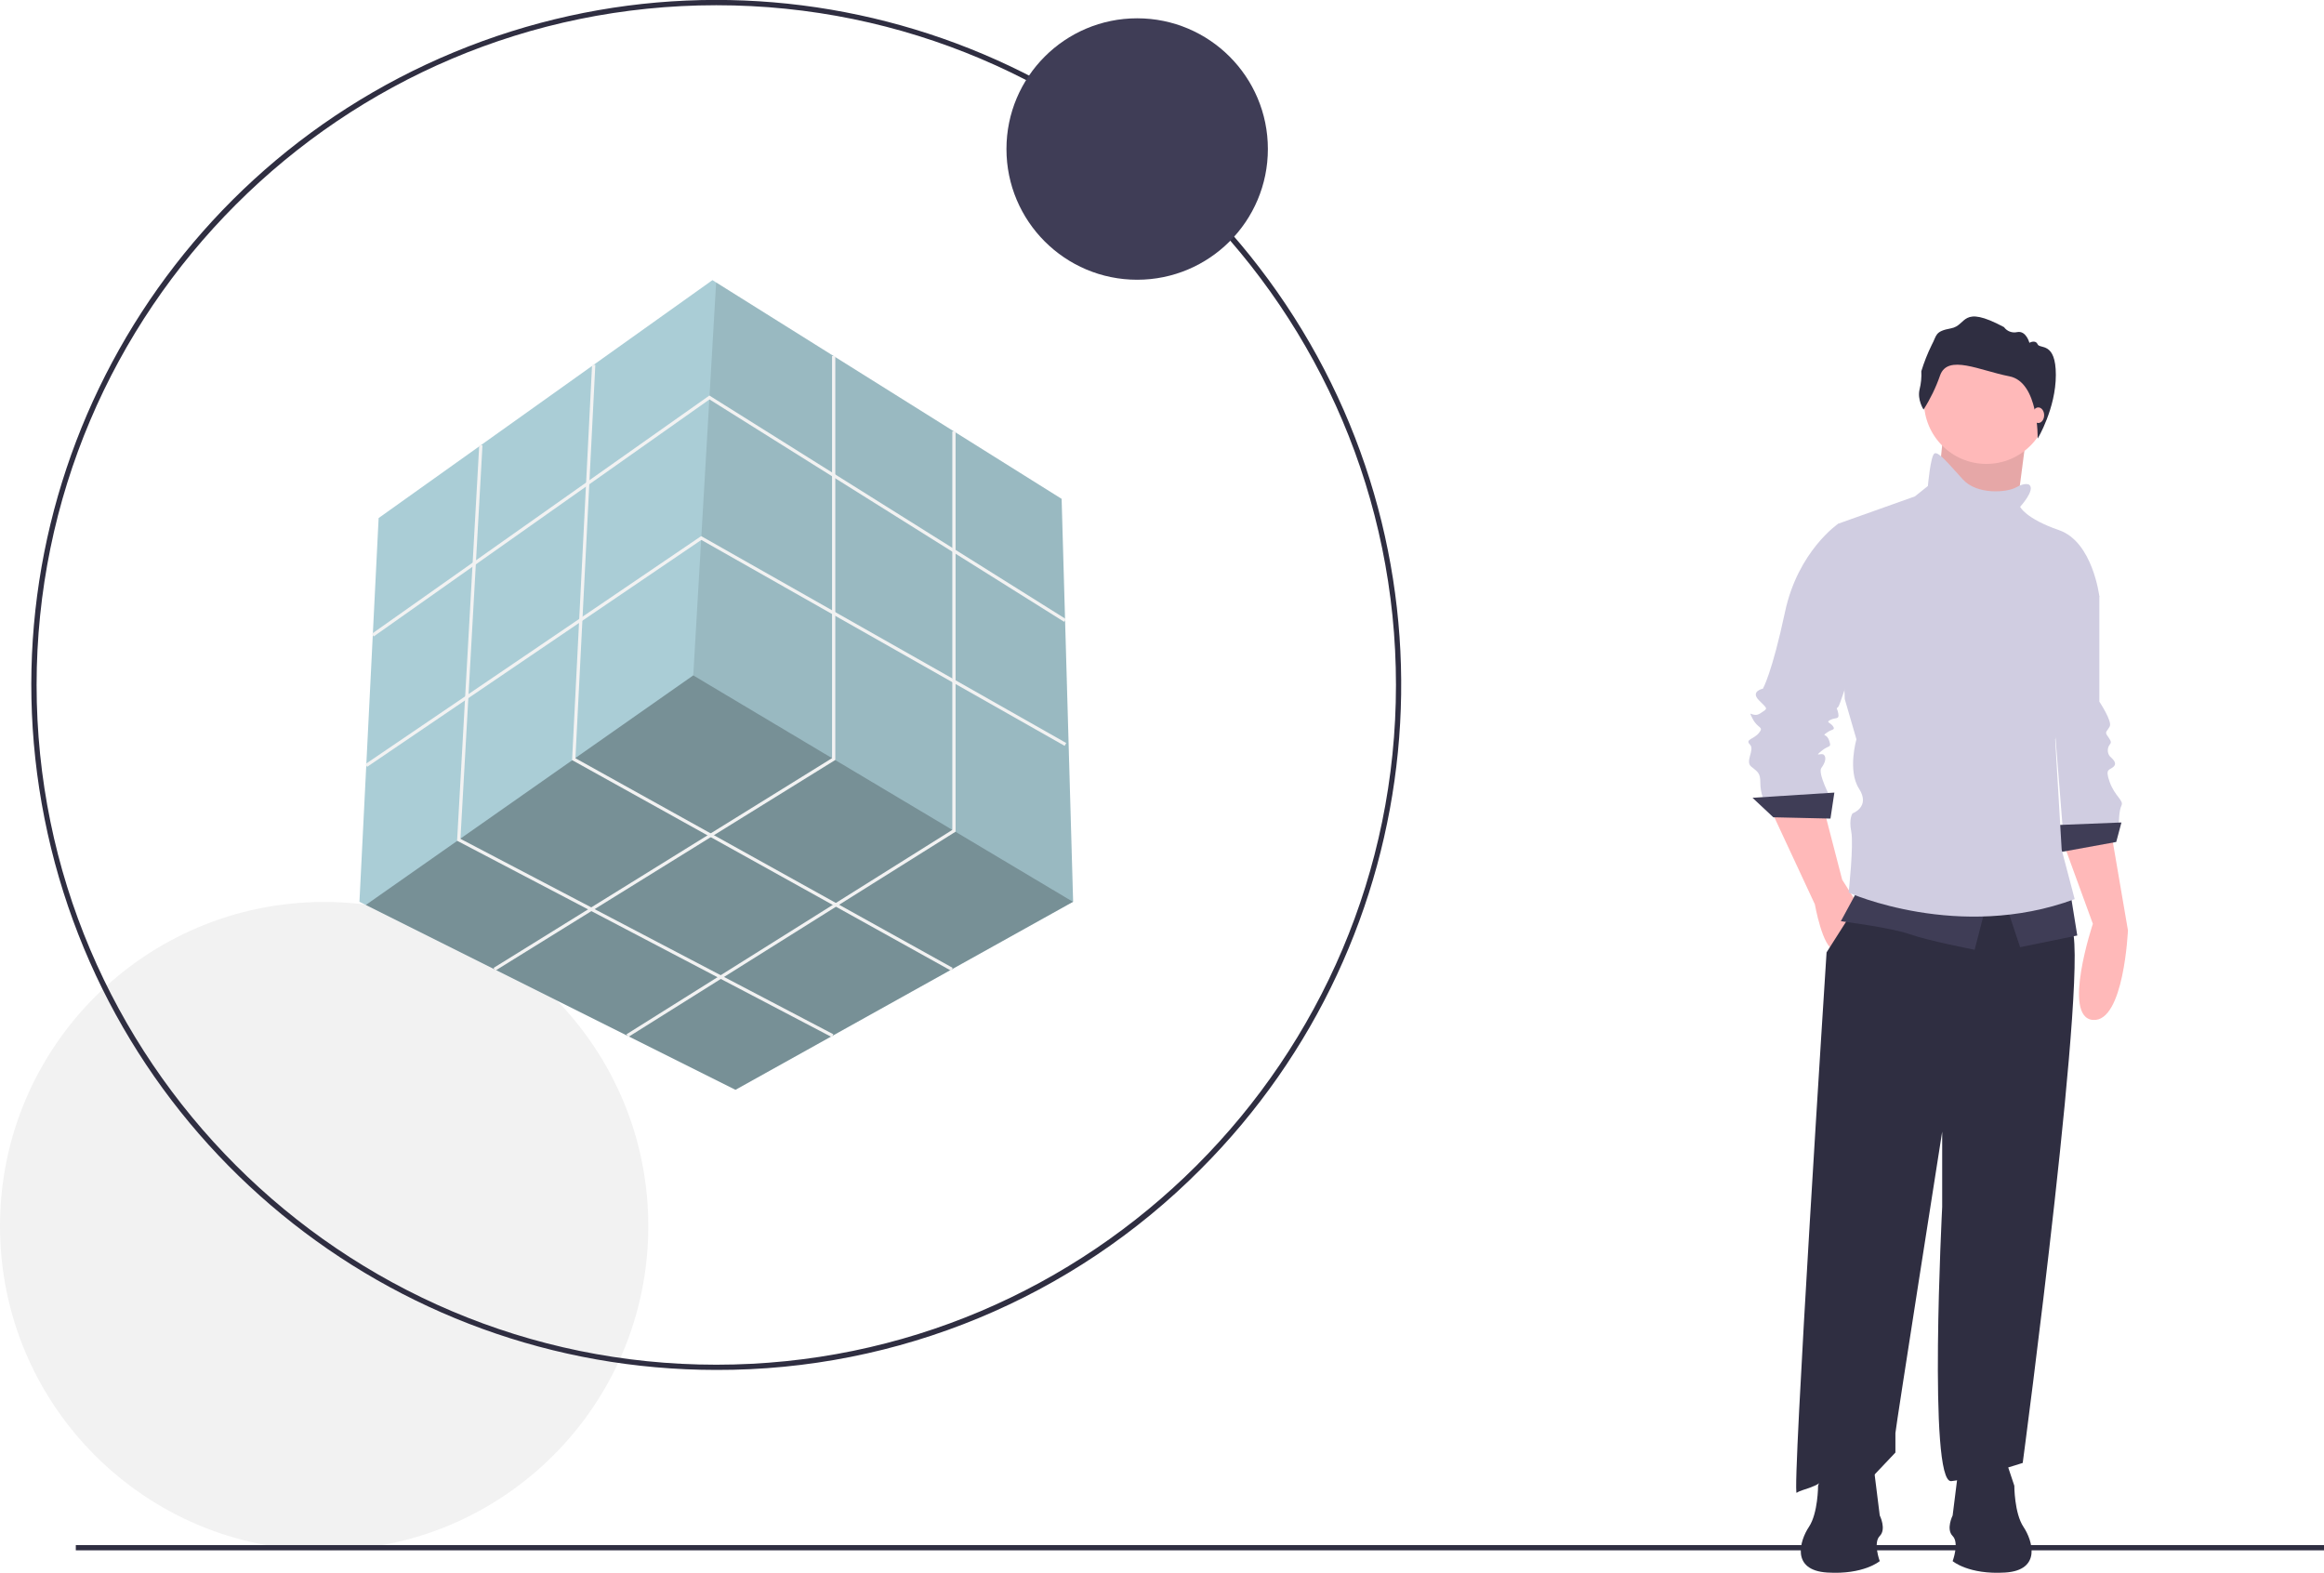
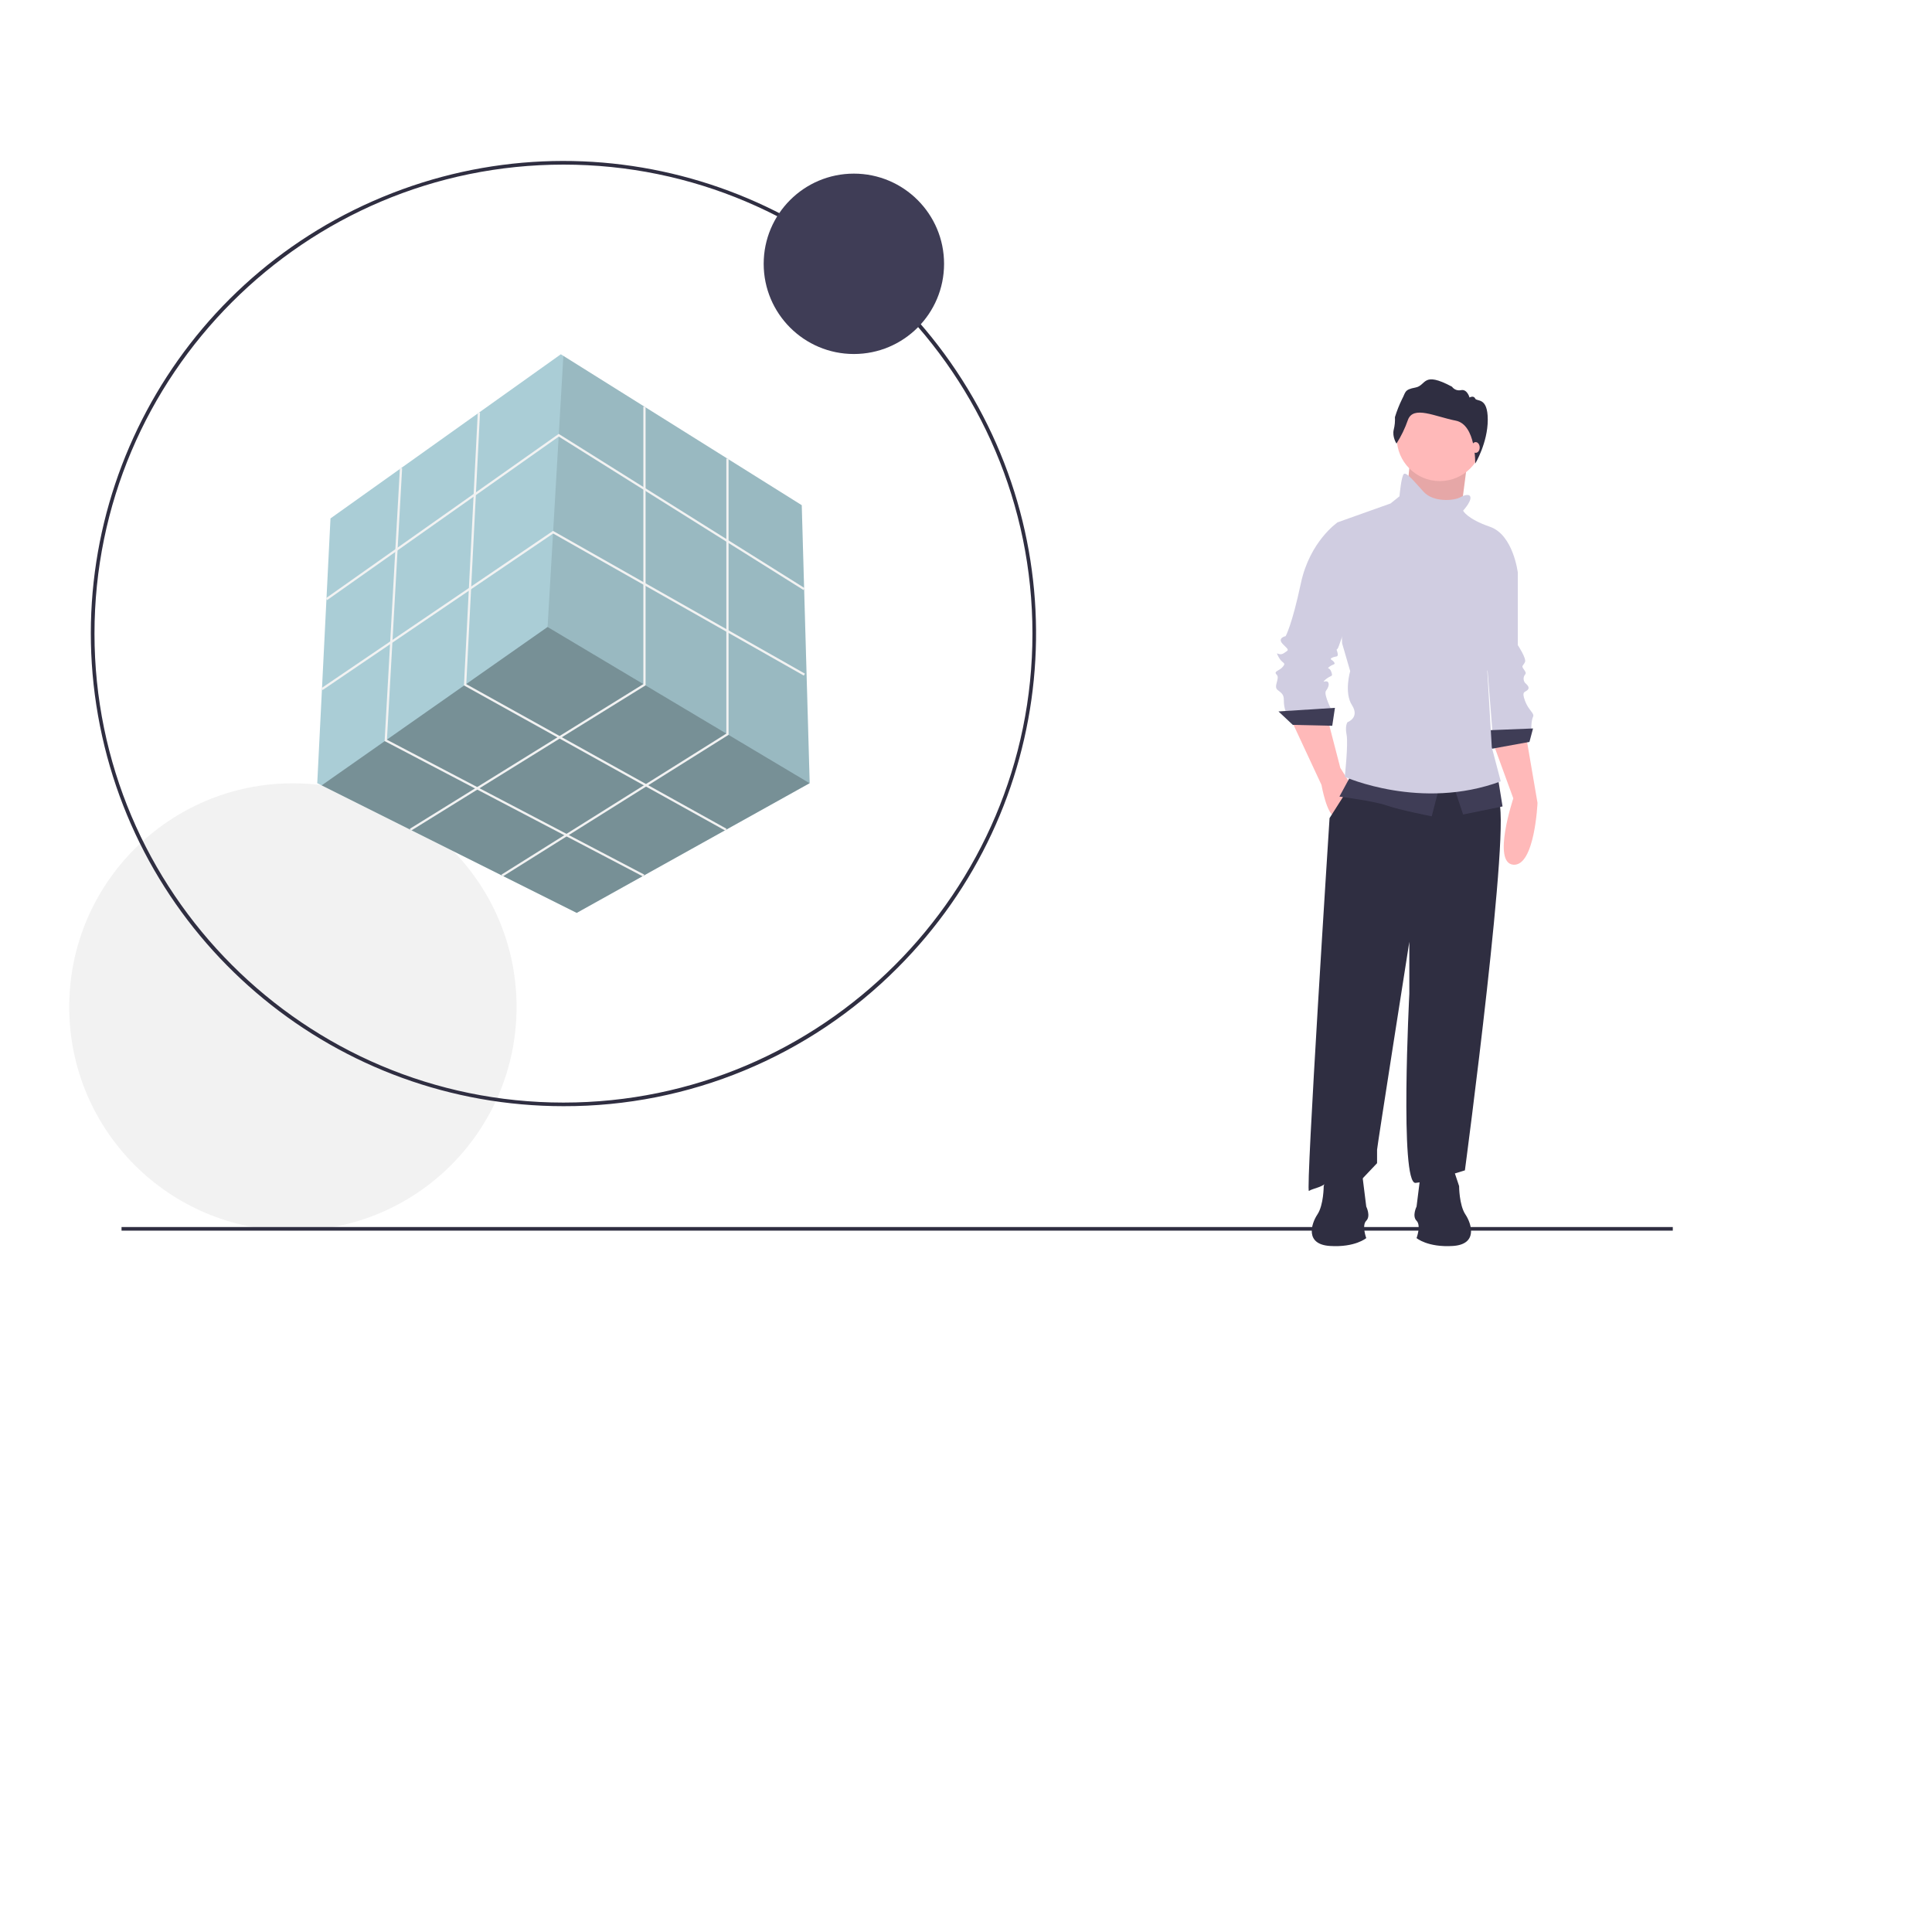
- <svg xmlns="http://www.w3.org/2000/svg" id="e1d6a9e2-5d0a-4358-9625-bb79dd06fec3" data-name="Layer 1" width="996" height="674.005" viewBox="0 0 996 674.005">
+ <svg xmlns="http://www.w3.org/2000/svg" id="e1d6a9e2-5d0a-4358-9625-bb79dd06fec3" data-name="Layer 1" width="200" height="200" viewBox="-43 300 1200 400">
  <circle cx="138.925" cy="525.449" r="138.925" fill="#f2f2f2" />
  <path d="M408.979,700.067a293.535,293.535,0,1,1,207.56-85.974A291.613,291.613,0,0,1,408.979,700.067Zm0-584.828c-160.62,0-291.294,130.673-291.294,291.294s130.674,291.294,291.294,291.294S700.272,567.152,700.272,406.532,569.598,115.238,408.979,115.238Z" transform="translate(-102 -112.9977)" fill="#2f2e41" />
  <polygon points="459.908 386.443 459.875 386.46 315.201 467.019 156.779 387.808 154.049 386.443 162.271 222.003 305.334 120.05 306.913 121.037 454.975 213.781 459.908 386.443" fill="#aacdd6" />
  <polygon points="459.875 386.46 315.201 467.019 156.779 387.808 297.112 289.424 459.875 386.46" opacity="0.3" />
  <polygon points="459.908 386.443 297.112 289.424 306.913 121.037 454.975 213.781 459.908 386.443" opacity="0.1" />
  <polygon points="160.165 272.745 159.361 271.607 304.021 169.5 456.834 265.309 456.094 266.49 304.066 171.173 160.165 272.745" fill="#f2f2f2" />
  <polygon points="157.361 328.61 156.579 327.458 300.505 229.743 300.882 229.957 456.963 318.417 456.275 319.629 300.571 231.382 157.361 328.61" fill="#f2f2f2" />
  <polygon points="212.276 415.965 211.542 414.781 356.595 324.9 356.595 152.594 357.988 152.594 357.988 325.676 212.276 415.965" fill="#f2f2f2" />
  <polygon points="269.209 444.428 268.469 443.248 408.138 355.645 408.138 184.879 409.531 184.879 409.531 356.416 269.209 444.428" fill="#f2f2f2" />
  <polygon points="407.612 415.982 245.176 325.73 245.199 325.296 253.75 156.281 255.141 156.352 246.612 324.933 408.289 414.764 407.612 415.982" fill="#f2f2f2" />
  <polygon points="356.507 444.455 195.895 360.288 195.92 359.841 205.388 190.742 206.779 190.82 197.337 359.471 357.154 443.221 356.507 444.455" fill="#f2f2f2" />
  <circle cx="487.357" cy="63.861" r="56.018" fill="#3f3d56" />
  <rect x="32.49" y="662.133" width="963.51" height="2.241" fill="#2f2e41" />
  <path d="M986.137,473.812l12.805,35.073s-13.361,40.084,0,41.197S1013.973,511.669,1013.973,511.669l-7.237-42.311Z" transform="translate(-102 -112.9977)" fill="#ffb9b9" />
  <path d="M992.261,359.128l9.464,9.464v45.094s5.567,8.351,4.454,10.578-2.227,2.227-1.113,3.897,2.227,2.784,1.113,3.897a4.175,4.175,0,0,0,0,5.01c1.113,1.113,3.34,2.784,1.67,4.454s-3.897.557-1.67,6.681,6.124,7.794,5.01,10.021-1.113,7.794-1.113,7.794l-23.939,3.34-5.01-62.909Z" transform="translate(-102 -112.9977)" fill="#d0cde1" />
  <polygon points="909.189 352.464 881.353 353.577 882.467 365.268 906.963 360.814 909.189 352.464" fill="#3f3d56" />
  <polygon points="832.641 187.953 829.3 221.357 863.26 226.367 865.765 207.16 868.271 187.953 832.641 187.953" fill="#ffb9b9" />
  <polygon points="832.641 187.953 829.3 221.357 863.26 226.367 865.765 207.16 868.271 187.953 832.641 187.953" opacity="0.1" />
  <path d="M860.875,459.894l18.928,40.64s3.34,18.928,8.351,19.485,10.021-19.485,10.021-19.485L891.495,489.957l-7.794-30.063Z" transform="translate(-102 -112.9977)" fill="#ffb9b9" />
  <path d="M900.402,496.638l-15.588,24.496S869.783,754.398,872.01,752.728s9.464-2.227,12.248-6.681,20.042,0,20.042,0l10.021-10.578V727.119c0-1.67,20.042-129.159,20.042-129.159V630.25s-6.124,118.581,3.897,117.468,30.619-7.794,30.619-7.794,29.506-221.574,20.599-229.925-12.805-27.279-12.805-27.279Z" transform="translate(-102 -112.9977)" fill="#2f2e41" />
  <circle cx="851.291" cy="172.087" r="26.722" fill="#ffb9b9" />
  <path d="M893.722,339.643l-3.897-2.227s-17.258,11.691-22.825,37.857-9.464,32.846-9.464,32.846-5.567,1.113-1.67,5.01,3.897,3.34.557,5.567-5.567-2.227-3.34,2.227,5.01,3.34,2.784,6.124-6.124,2.784-3.897,5.01-2.227,7.237.557,9.464,3.897,2.784,3.897,6.681a19.714,19.714,0,0,0,1.113,6.681h28.949s-5.567-10.578-3.897-12.805,2.227-4.454,1.113-5.567-4.454,1.113-1.113-1.67,4.454-1.113,3.34-4.454-3.34-1.67-1.113-3.34,3.897-1.113,2.784-2.784-3.34-1.67-1.113-2.784,3.897,0,3.34-2.784-1.113-1.67,0-2.784,12.805-38.97,12.805-40.084S893.722,339.643,893.722,339.643Z" transform="translate(-102 -112.9977)" fill="#d0cde1" />
  <polygon points="786.155 339.659 751.081 341.886 759.989 350.237 784.485 350.794 786.155 339.659" fill="#3f3d56" />
  <path d="M898.176,494.411,890.938,507.772s21.712,2.784,29.506,5.567,27.836,6.681,27.836,6.681l5.01-19.485Z" transform="translate(-102 -112.9977)" fill="#3f3d56" />
  <polygon points="859.641 387.537 865.765 405.909 890.261 400.898 887.477 383.64 859.641 387.537" fill="#3f3d56" />
  <path d="M971.662,320.715s-1.67-1.113-5.567,1.113-16.702,3.34-22.825-3.34S932.692,306.24,931.022,307.353s-2.784,13.918-2.784,13.918l-5.567,4.454L889.825,337.416l2.784,75.157,5.01,17.258s-3.897,13.361,1.113,21.155-2.784,10.578-2.784,10.578-1.67,2.227-.557,7.794-1.113,26.166-1.113,26.166,47.321,21.155,96.869,2.784l-5.567-21.155-2.784-47.321s2.784-7.794,2.227-11.134,16.702-50.105,16.702-50.105-2.784-23.382-17.258-28.393-16.702-10.021-16.702-10.021S974.446,322.942,971.662,320.715Z" transform="translate(-102 -112.9977)" fill="#d0cde1" />
  <path d="M926.383,288.508s-2.775-4.162-1.708-8.645a26.202,26.202,0,0,0,.747-7.791A77.116,77.116,0,0,1,929.905,260.758c2.241-4.056,1.174-5.763,8.218-7.044s4.162-10.46,22.734-.534a5.446,5.446,0,0,0,5.657,2.135c3.842-.747,5.23,4.589,5.23,4.589s2.562-1.494,3.522.64,7.81-1.281,7.81,13.127-7.794,27.279-7.794,27.279.571-24.237-12.13-26.692-26.362-9.606-29.671-.427A69.972,69.972,0,0,1,926.383,288.508Z" transform="translate(-102 -112.9977)" fill="#2f2e41" />
  <ellipse cx="873.559" cy="177.933" rx="2.505" ry="3.34" fill="#ffb9b9" />
  <path d="M961.363,737.951l3.915,11.746s0,11.746,3.915,17.619,7.831,18.598-7.831,19.577-22.513-4.894-22.513-4.894,2.936-7.831,0-10.767,0-8.809,0-8.809l2.936-23.492Z" transform="translate(-102 -112.9977)" fill="#2f2e41" />
  <path d="M885.093,737.951,881.178,749.697s0,11.746-3.915,17.619-7.831,18.598,7.831,19.577,22.513-4.894,22.513-4.894-2.936-7.831,0-10.767,0-8.809,0-8.809l-2.936-23.492Z" transform="translate(-102 -112.9977)" fill="#2f2e41" />
</svg>
